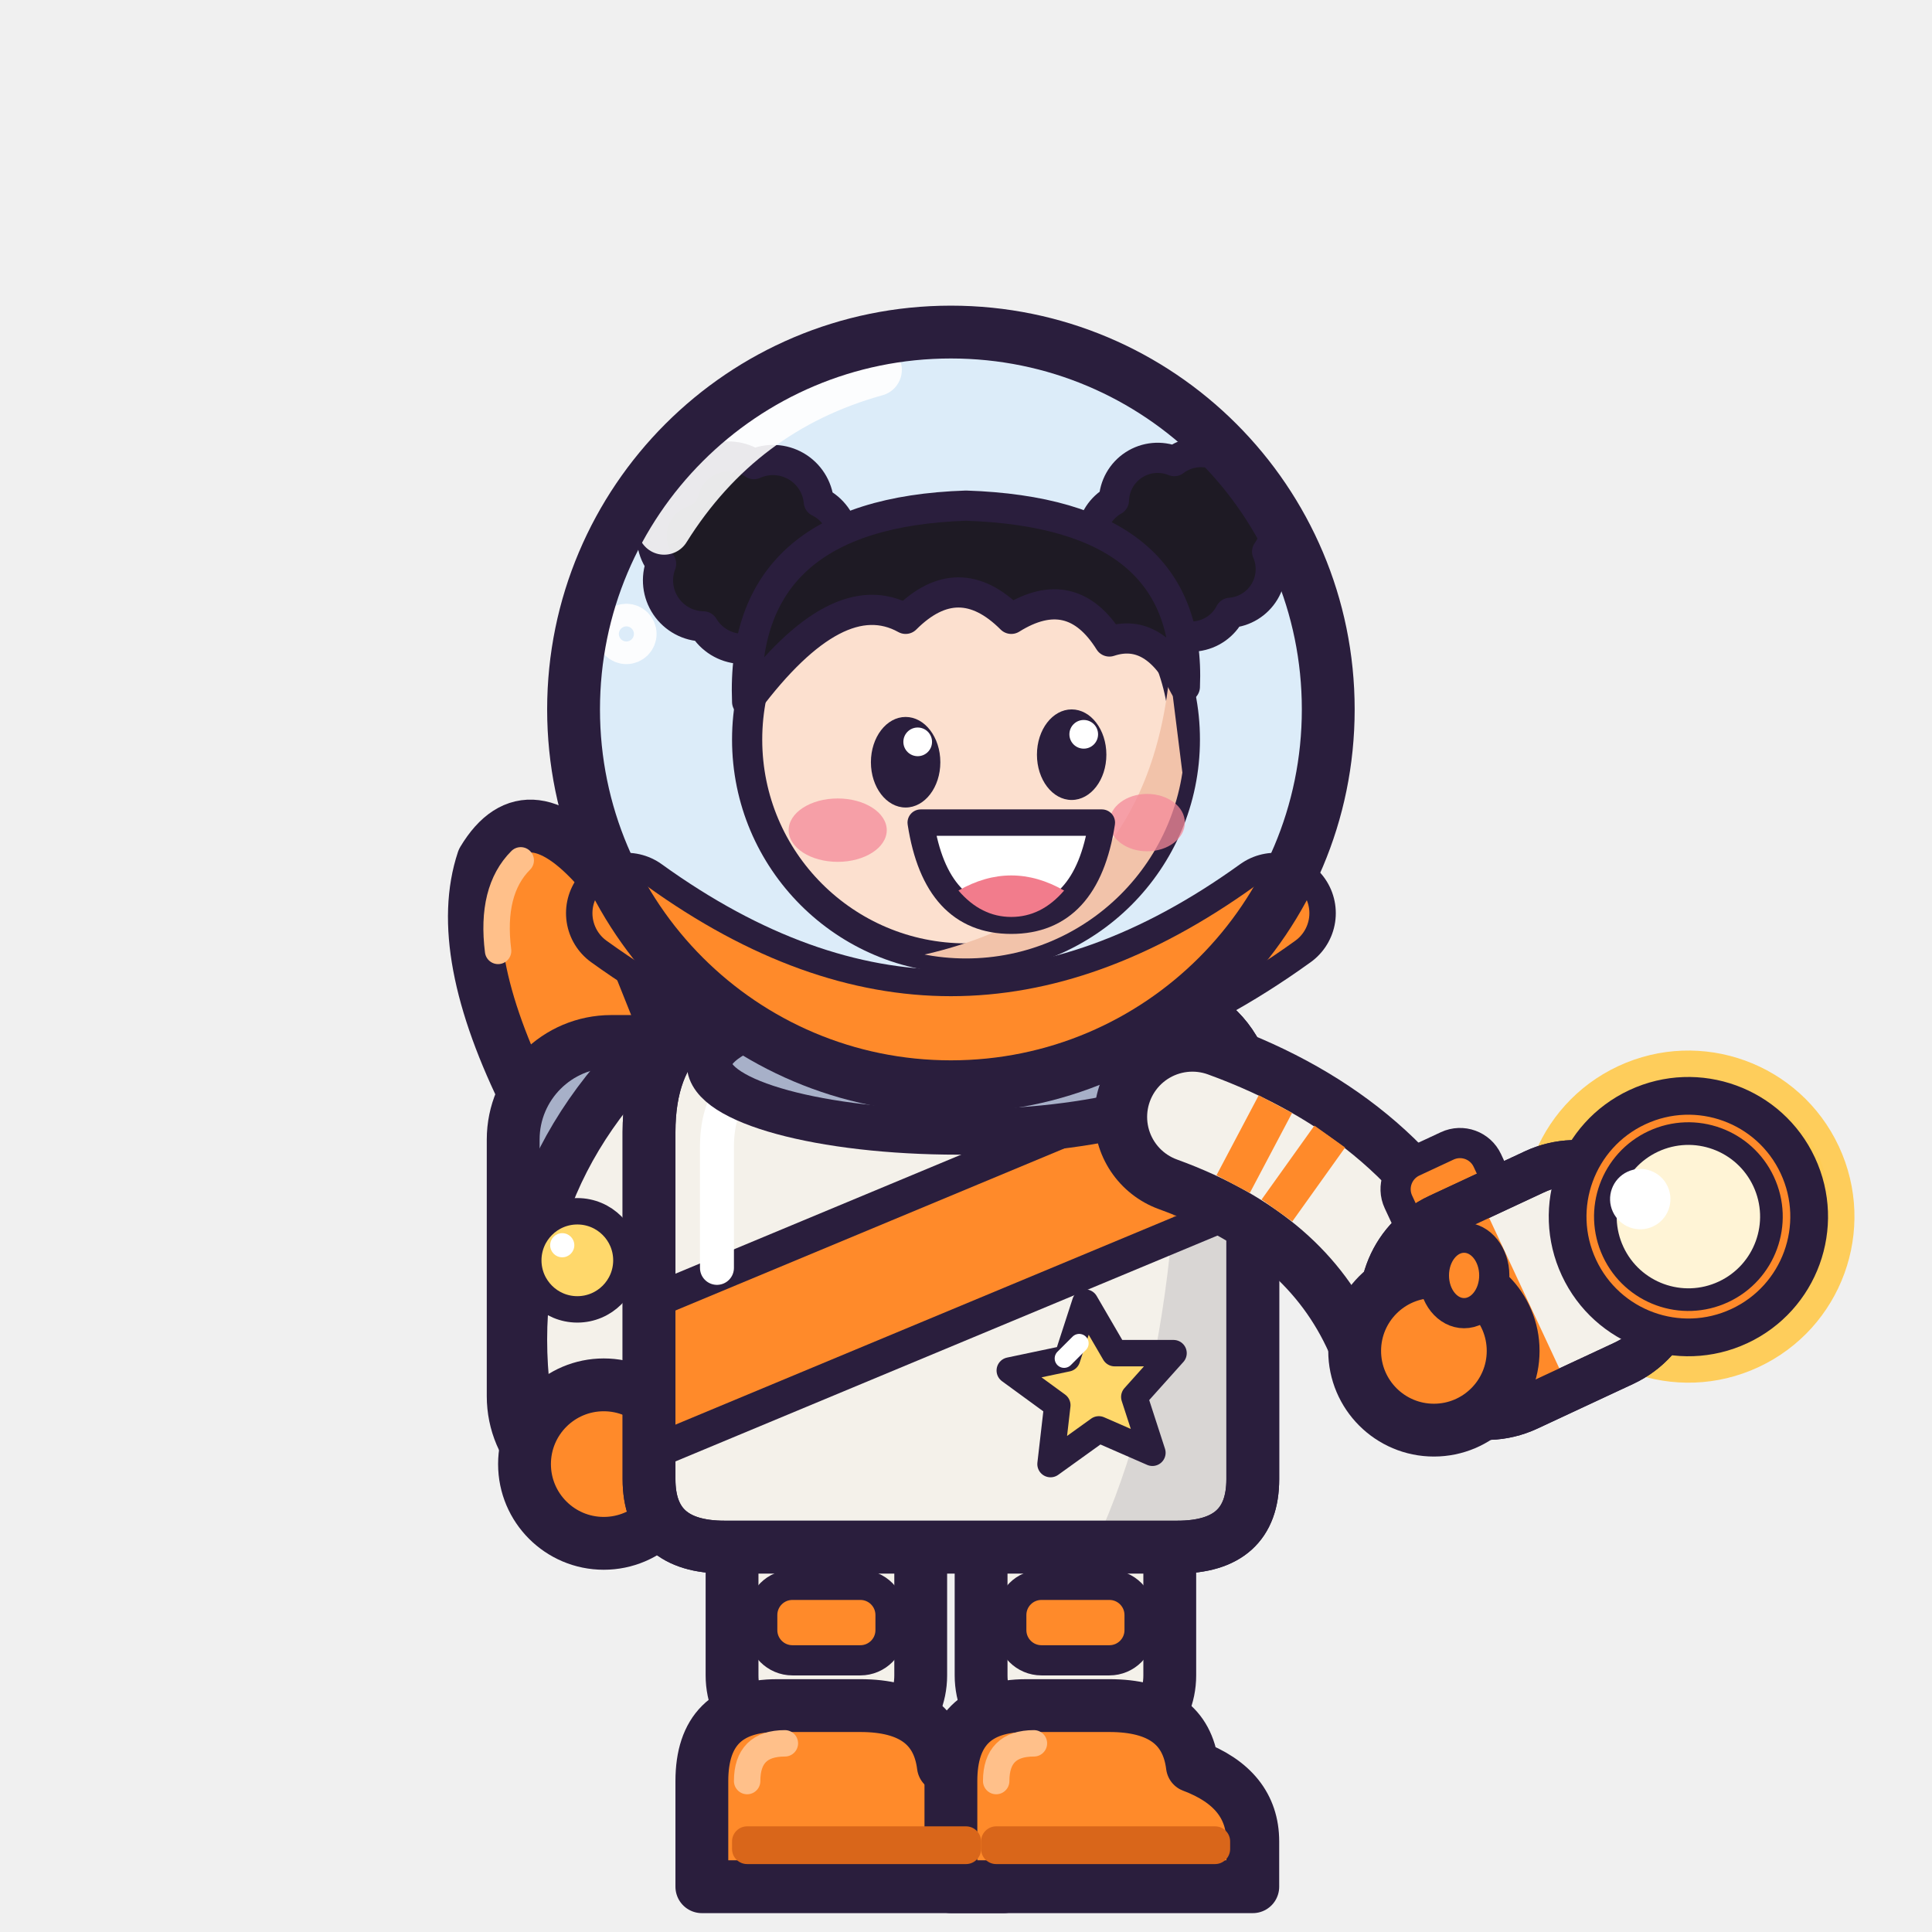
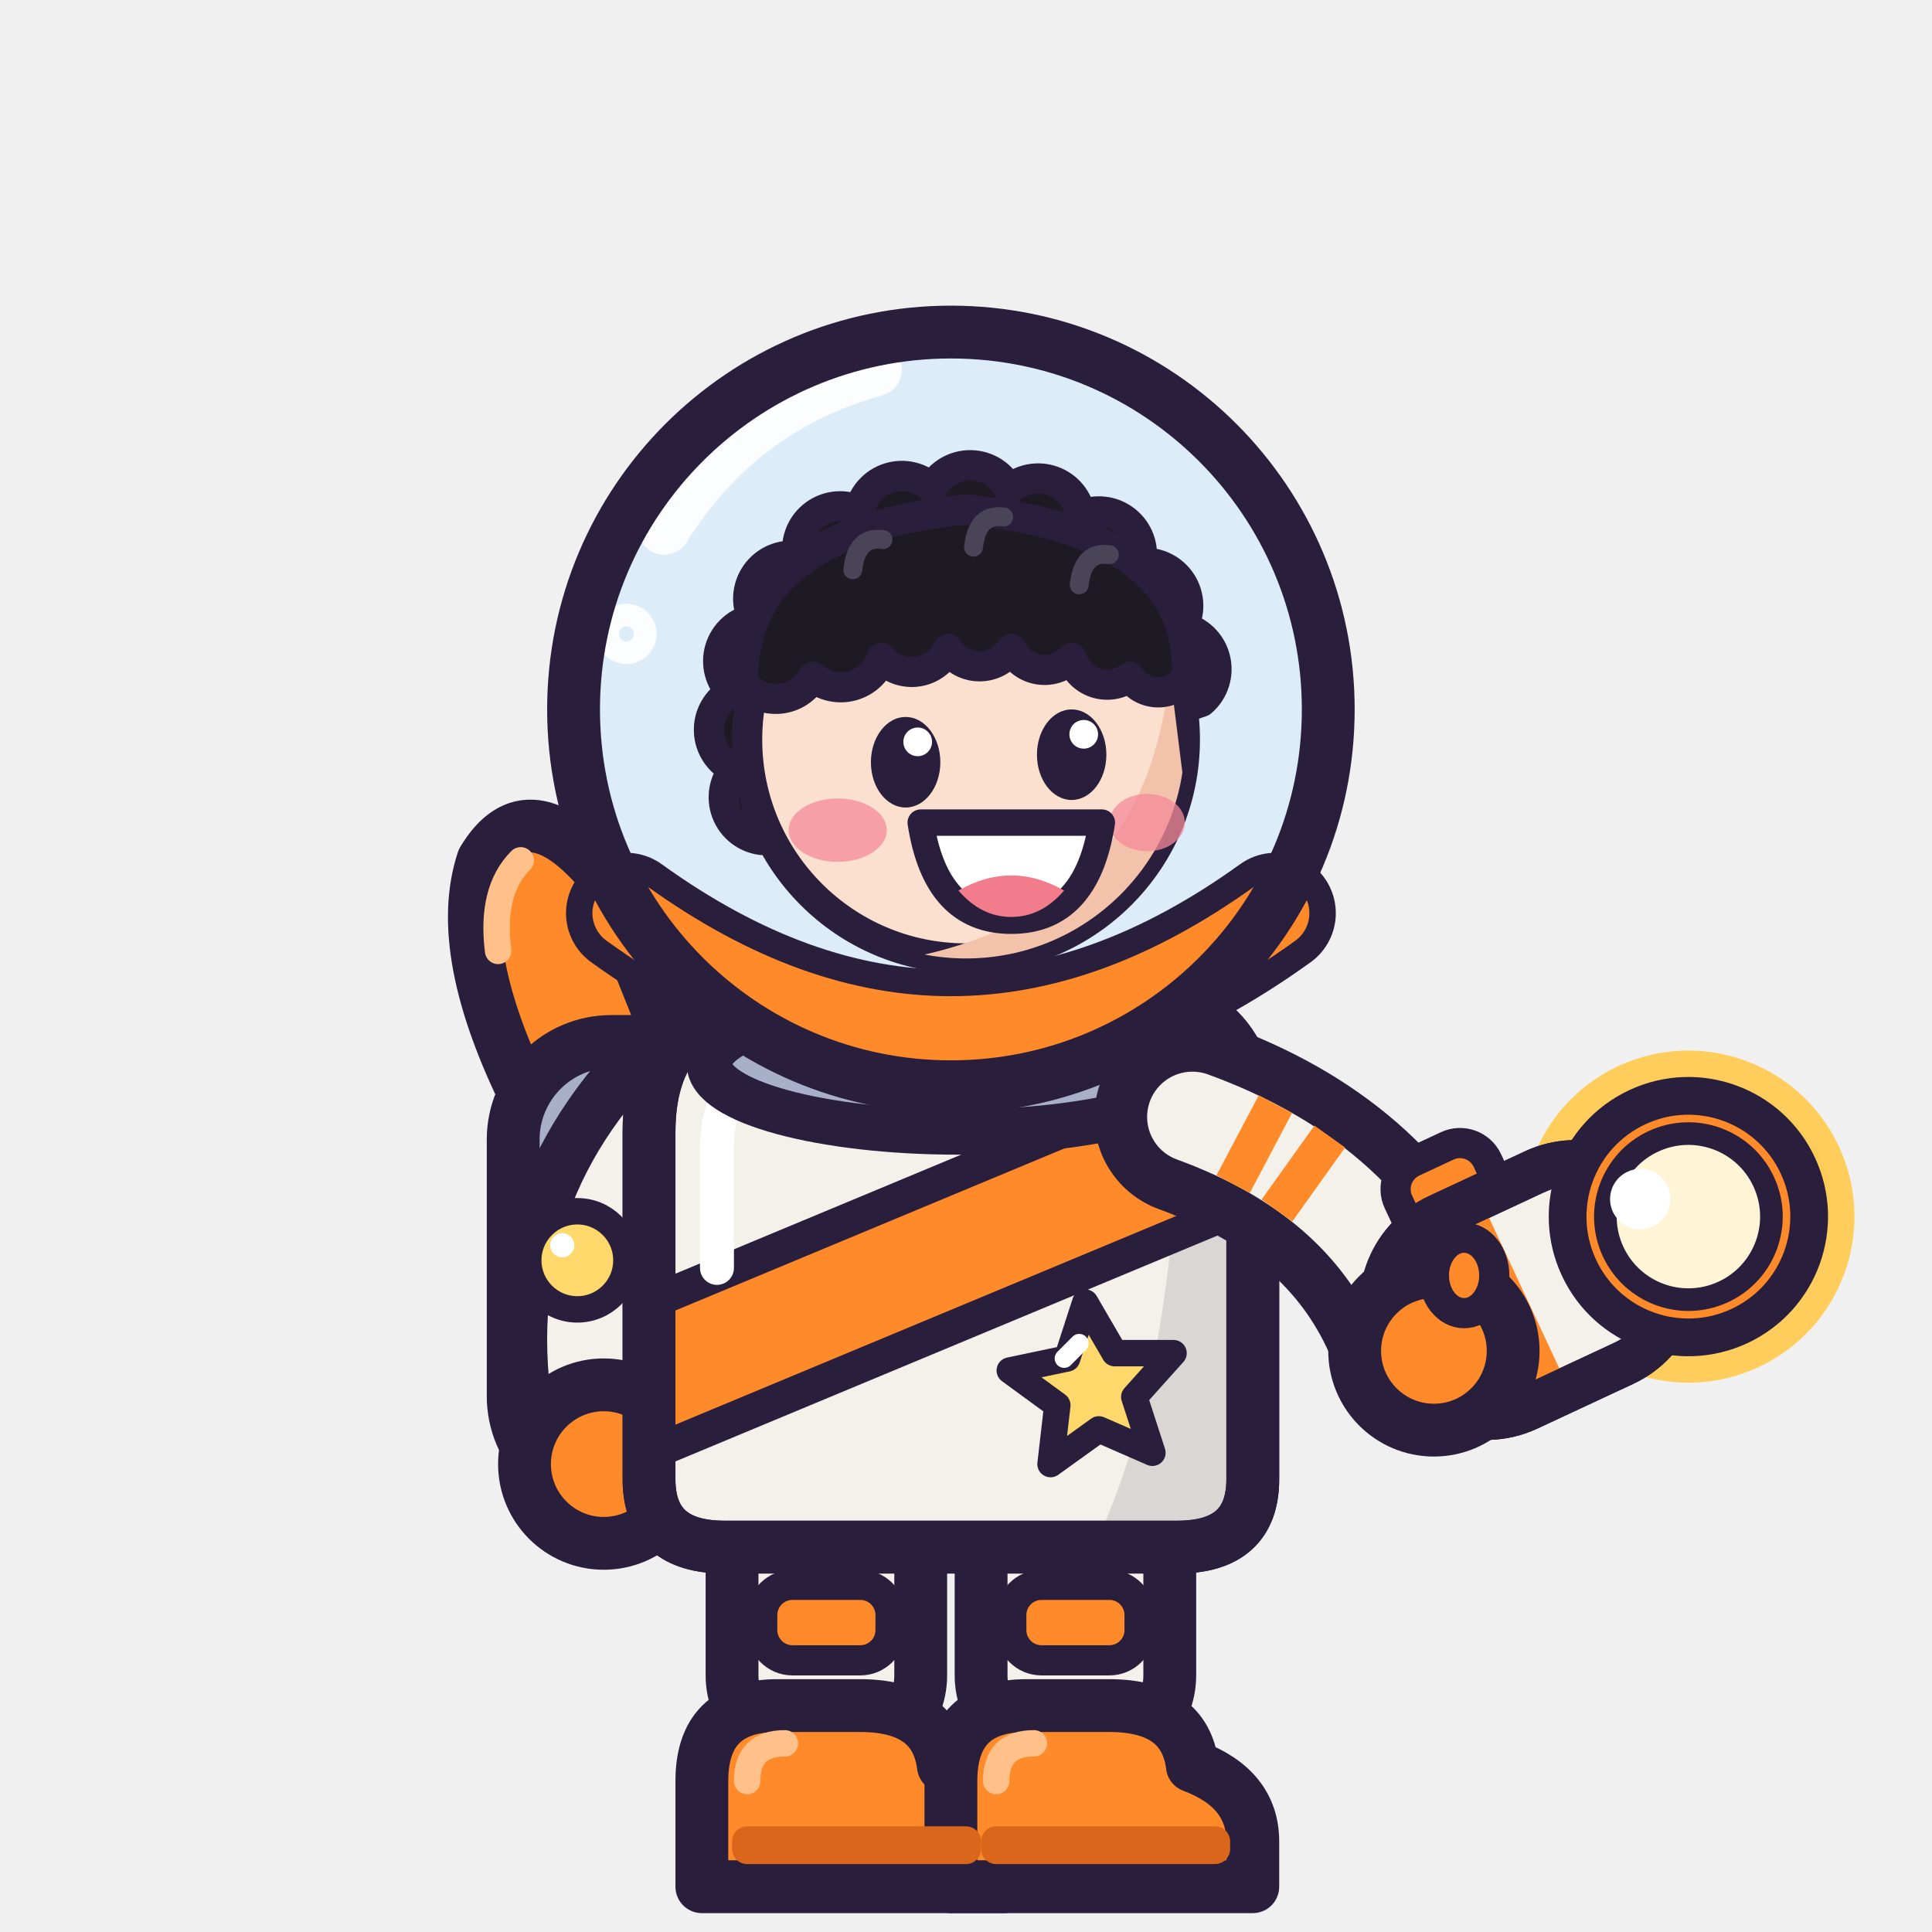
<svg xmlns="http://www.w3.org/2000/svg" viewBox="0 0 256 256" width="256" height="256">
  <defs>
    <clipPath id="torso-clip">
      <path d="M86 150 Q86 132 106 132 H148 Q166 132 166 150 V196 Q166 205 156 205 H96 Q86 205 86 196 Z" />
    </clipPath>
    <clipPath id="face-clip">
      <circle cx="128" cy="98" r="29" />
    </clipPath>
  </defs>
  <g id="nova" stroke="#2A1E3D" stroke-width="7" stroke-linejoin="round" stroke-linecap="round">
    <g id="body-back">
      <g id="backpack">
        <path id="fin" d="M70 146 Q60 126 64 114 Q70 104 80 116 L92 146 Z" fill="#FF8A2A" />
        <path d="M66 126 Q65 118 69 114" fill="none" stroke="#FFC08A" stroke-width="3.5" />
        <rect x="68" y="138" width="36" height="60" rx="13" fill="#A7B0C8" />
        <path d="M74 184 Q74 192 84 192 H98" fill="none" stroke="#7F89A6" stroke-width="5" />
      </g>
      <g id="legs">
        <rect x="97" y="190" width="25" height="42" rx="10" fill="#F4F1EA" />
        <rect x="130" y="190" width="25" height="42" rx="10" fill="#F4F1EA" />
        <rect x="101" y="210" width="17" height="10" rx="4" fill="#FF8A2A" stroke-width="4" />
        <rect x="134" y="210" width="17" height="10" rx="4" fill="#FF8A2A" stroke-width="4" />
      </g>
    </g>
    <g id="boots">
      <path d="M93 250 V236 Q93 226 103 226 H114 Q124 226 125 234 Q133 237 133 244 V250 Z" fill="#FF8A2A" />
      <path d="M126 250 V236 Q126 226 136 226 H147 Q157 226 158 234 Q166 237 166 244 V250 Z" fill="#FF8A2A" />
      <g stroke="none">
        <rect x="97" y="242" width="33" height="5" rx="2" fill="#D9661A" />
        <rect x="130" y="242" width="33" height="5" rx="2" fill="#D9661A" />
      </g>
      <path d="M99 236 Q99 231 104 231" fill="none" stroke="#FFC08A" stroke-width="3.5" />
      <path d="M132 236 Q132 231 137 231" fill="none" stroke="#FFC08A" stroke-width="3.5" />
    </g>
    <g id="body">
      <g id="arm-back">
        <path d="M92 146 Q74 164 80 190" fill="none" stroke-width="26" />
        <path d="M92 146 Q74 164 80 190" fill="none" stroke="#F4F1EA" stroke-width="12" />
        <circle id="arm-badge" cx="76.5" cy="167" r="6.5" fill="#FFD86B" stroke-width="3.5" />
        <circle cx="74.5" cy="165" r="1.6" fill="#FFFFFF" stroke="none" />
        <g id="mitten-back" fill="#FF8A2A">
          <circle cx="80" cy="194" r="10.5" />
          <ellipse cx="90" cy="190" rx="5" ry="4" stroke-width="4" />
        </g>
      </g>
      <g id="torso">
        <path d="M86 150 Q86 132 106 132 H148 Q166 132 166 150 V196 Q166 205 156 205 H96 Q86 205 86 196 Z" fill="#F4F1EA" />
        <g clip-path="url(#torso-clip)">
          <path id="chevron" d="M78 176 L174 136 L174 156 L78 196 Z" fill="#FF8A2A" stroke-width="4.5" />
          <path id="torso-shade" d="M156 132 H170 V214 H140 Q158 186 156 132 Z" fill="#2A1E3D" opacity="0.13" stroke="none" />
        </g>
        <path d="M86 150 Q86 132 106 132 H148 Q166 132 166 150 V196 Q166 205 156 205 H96 Q86 205 86 196 Z" fill="none" />
        <path id="torso-highlight" d="M95 168 V152 Q95 143 103 141" fill="none" stroke="#FFFFFF" stroke-width="4.5" />
        <path id="star-patch" d="M143.8 172.6 L147.7 179.3 L155.5 179.3 L150.3 185.1 L152.7 192.5 L145.6 189.4 L139.2 194.0 L140.1 186.2 L133.8 181.6 L141.4 180.0 Z" fill="#FFD86B" stroke-width="3.5" />
        <path d="M141 180 L143 178" fill="none" stroke="#FFFFFF" stroke-width="2.5" />
      </g>
      <ellipse id="collar" cx="127" cy="141" rx="33" ry="9" fill="#A7B0C8" stroke-width="6" />
      <g id="arm-front">
        <path d="M158 148 Q180 156 188 174" fill="none" stroke-width="26" />
        <path d="M158 148 Q180 156 188 174" fill="none" stroke="#F4F1EA" stroke-width="12" />
        <g id="shoulder-stripes">
          <path d="M169.0 146.3 L163.4 156.9" fill="none" stroke="#FF8A2A" stroke-width="5" stroke-linecap="butt" />
          <path d="M176.2 150.6 L169.2 160.4" fill="none" stroke="#FF8A2A" stroke-width="5" stroke-linecap="butt" />
        </g>
        <g id="gadget" transform="rotate(-25 192 176)">
          <circle id="lens-glow" cx="230" cy="176.0" r="16" fill="#FFE79A" opacity="0.6" stroke="none" />
          <circle id="lens-ring" cx="227" cy="176.0" r="20" fill="none" stroke="#FFC94A" stroke-width="4" opacity="0.9" />
          <rect id="knob" x="193" y="154" width="13" height="12" rx="4" fill="#FF8A2A" stroke-width="4" />
          <rect x="184" y="162" width="40" height="28" rx="13" fill="#F4F1EA" stroke-width="6" />
          <path d="M199 163 V189" fill="none" stroke="#FF8A2A" stroke-width="8" stroke-linecap="butt" />
          <path d="M190 168 H194" fill="none" stroke="#FFFFFF" stroke-width="3.5" />
          <rect x="184" y="162" width="40" height="28" rx="13" fill="none" stroke-width="6" />
          <circle id="lens" cx="227" cy="176.0" r="16" fill="#FF8A2A" stroke-width="5" />
          <circle cx="227" cy="176.0" r="11" fill="#FFF4D6" stroke-width="3" />
          <circle cx="222.2" cy="171.2" r="4.0" fill="#FFFFFF" stroke="none" />
        </g>
        <g id="mitten-front" fill="#FF8A2A">
          <circle cx="190" cy="179" r="10.5" />
          <ellipse cx="194" cy="169" rx="4" ry="5" stroke-width="4" />
        </g>
      </g>
      <g id="helmet">
        <circle id="glass" cx="126" cy="94" r="50" fill="#CFE9FF" fill-opacity="0.6" stroke="none" />
        <g id="head" stroke-width="4">
-           <g id="hair-puffs" fill="#1E1A24">
-             <path d="M110.0 76.4 A6.1 6.1 0 0 1 103.2 83.7 A6.1 6.1 0 0 1 93.2 83.0 A6.1 6.1 0 0 1 87.6 74.7 A6.1 6.1 0 0 1 90.6 65.2 A6.1 6.1 0 0 1 99.9 61.5 A6.1 6.1 0 0 1 108.5 66.5 A6.1 6.1 0 0 1 110.0 76.4 Z" />
-             <path d="M167.9 73.1 A5.8 5.8 0 0 1 163.0 81.2 A5.8 5.8 0 0 1 153.5 82.4 A5.8 5.8 0 0 1 146.7 75.8 A5.8 5.8 0 0 1 147.6 66.3 A5.8 5.8 0 0 1 155.6 61.1 A5.8 5.8 0 0 1 164.7 64.1 A5.8 5.8 0 0 1 167.9 73.1 Z" />
-           </g>
+           <path id="hair-back" d="M100.9 111.3 A5.7 5.7 0 0 1 97.3 101.9 A5.7 5.7 0 0 1 96.9 91.7 A5.7 5.7 0 0 1 99.8 82 A5.7 5.7 0 0 1 105.7 73.7 A5.7 5.7 0 0 1 113.9 67.7 A5.7 5.7 0 0 1 123.5 64.7 A5.7 5.7 0 0 1 133.7 64.9 A5.7 5.7 0 0 1 143.2 68.3 A5.7 5.7 0 0 1 151.2 74.6 A5.7 5.7 0 0 1 156.7 83.1 A5.7 5.7 0 0 1 159.2 93 L128 103.8 Z" fill="#1E1A24" />
          <circle id="face" cx="128" cy="98" r="29" fill="#FCE0CF" />
          <path id="face-shade" clip-path="url(#face-clip)" d="M155 89 Q152 121 120 127 L160 129 Z" fill="#F2C3AA" stroke="none" />
-           <path id="fringe" d="M99 93 Q98 68 128 67 Q158 68 157 91 Q153 83 147 85 Q142 77 134 82 Q127 75 120 82 Q111 77 99 93 Z" fill="#1E1A24" />
+           <path id="fringe" d="M98.5 90.6 Q97.9 70.5 128 67.5 Q157.9 70.5 157.3 89.6 A4.5 4.5 0 0 1 149.7 89.7 A4.9 4.9 0 0 1 142 87.2 A4.9 4.9 0 0 1 134 86 A5 5 0 0 1 125.6 86 A5.3 5.3 0 0 1 116.8 87.2 A5.7 5.7 0 0 1 107.7 89.7 A5.6 5.6 0 0 1 98.5 90.6 Z" fill="#1E1A24" />
+           <path d="M113 75.5 Q113.5 71 117 71.5" fill="none" stroke="#4A4458" stroke-width="2.5" />
+           <path d="M129 72.5 Q129.5 68 133 68.5" fill="none" stroke="#4A4458" stroke-width="2.5" />
+           <path d="M143 77.5 Q143.5 73 147 73.5" fill="none" stroke="#4A4458" stroke-width="2.5" />
          <g id="face-features" stroke="none">
            <ellipse cx="120" cy="101" rx="4.6" ry="6" fill="#2A1E3D" />
            <ellipse cx="142" cy="100" rx="4.6" ry="6" fill="#2A1E3D" />
            <circle cx="121.6" cy="98.3" r="1.9" fill="#FFFFFF" />
            <circle cx="143.6" cy="97.3" r="1.9" fill="#FFFFFF" />
            <ellipse cx="111" cy="110" rx="6.5" ry="4.2" fill="#F48A9A" opacity="0.75" />
            <ellipse cx="152" cy="109" rx="5" ry="3.8" fill="#F48A9A" opacity="0.75" />
          </g>
          <path id="mouth" d="M122 109 H146 Q144 122 134 122 Q124 122 122 109 Z" fill="#FFFFFF" stroke-width="3.5" />
          <path d="M127 118 Q134 114 141 118 Q138 121.5 134 121.5 Q130 121.5 127 118 Z" fill="#F27C8C" stroke="none" />
        </g>
        <g id="visor-rim">
          <path d="M83 121 Q126 152 169 121" fill="none" stroke-width="16" />
          <path d="M83 121 Q126 152 169 121" fill="none" stroke="#FF8A2A" stroke-width="9" />
        </g>
        <g id="helmet-highlight" stroke="#FFFFFF" fill="none">
          <path d="M88 70 Q98 54 116 49" stroke-width="7" opacity="0.9" />
          <circle cx="83" cy="84" r="1.5" stroke-width="5" opacity="0.9" />
        </g>
        <circle id="helmet-outline" cx="126" cy="94" r="50" fill="none" />
      </g>
    </g>
  </g>
</svg>
